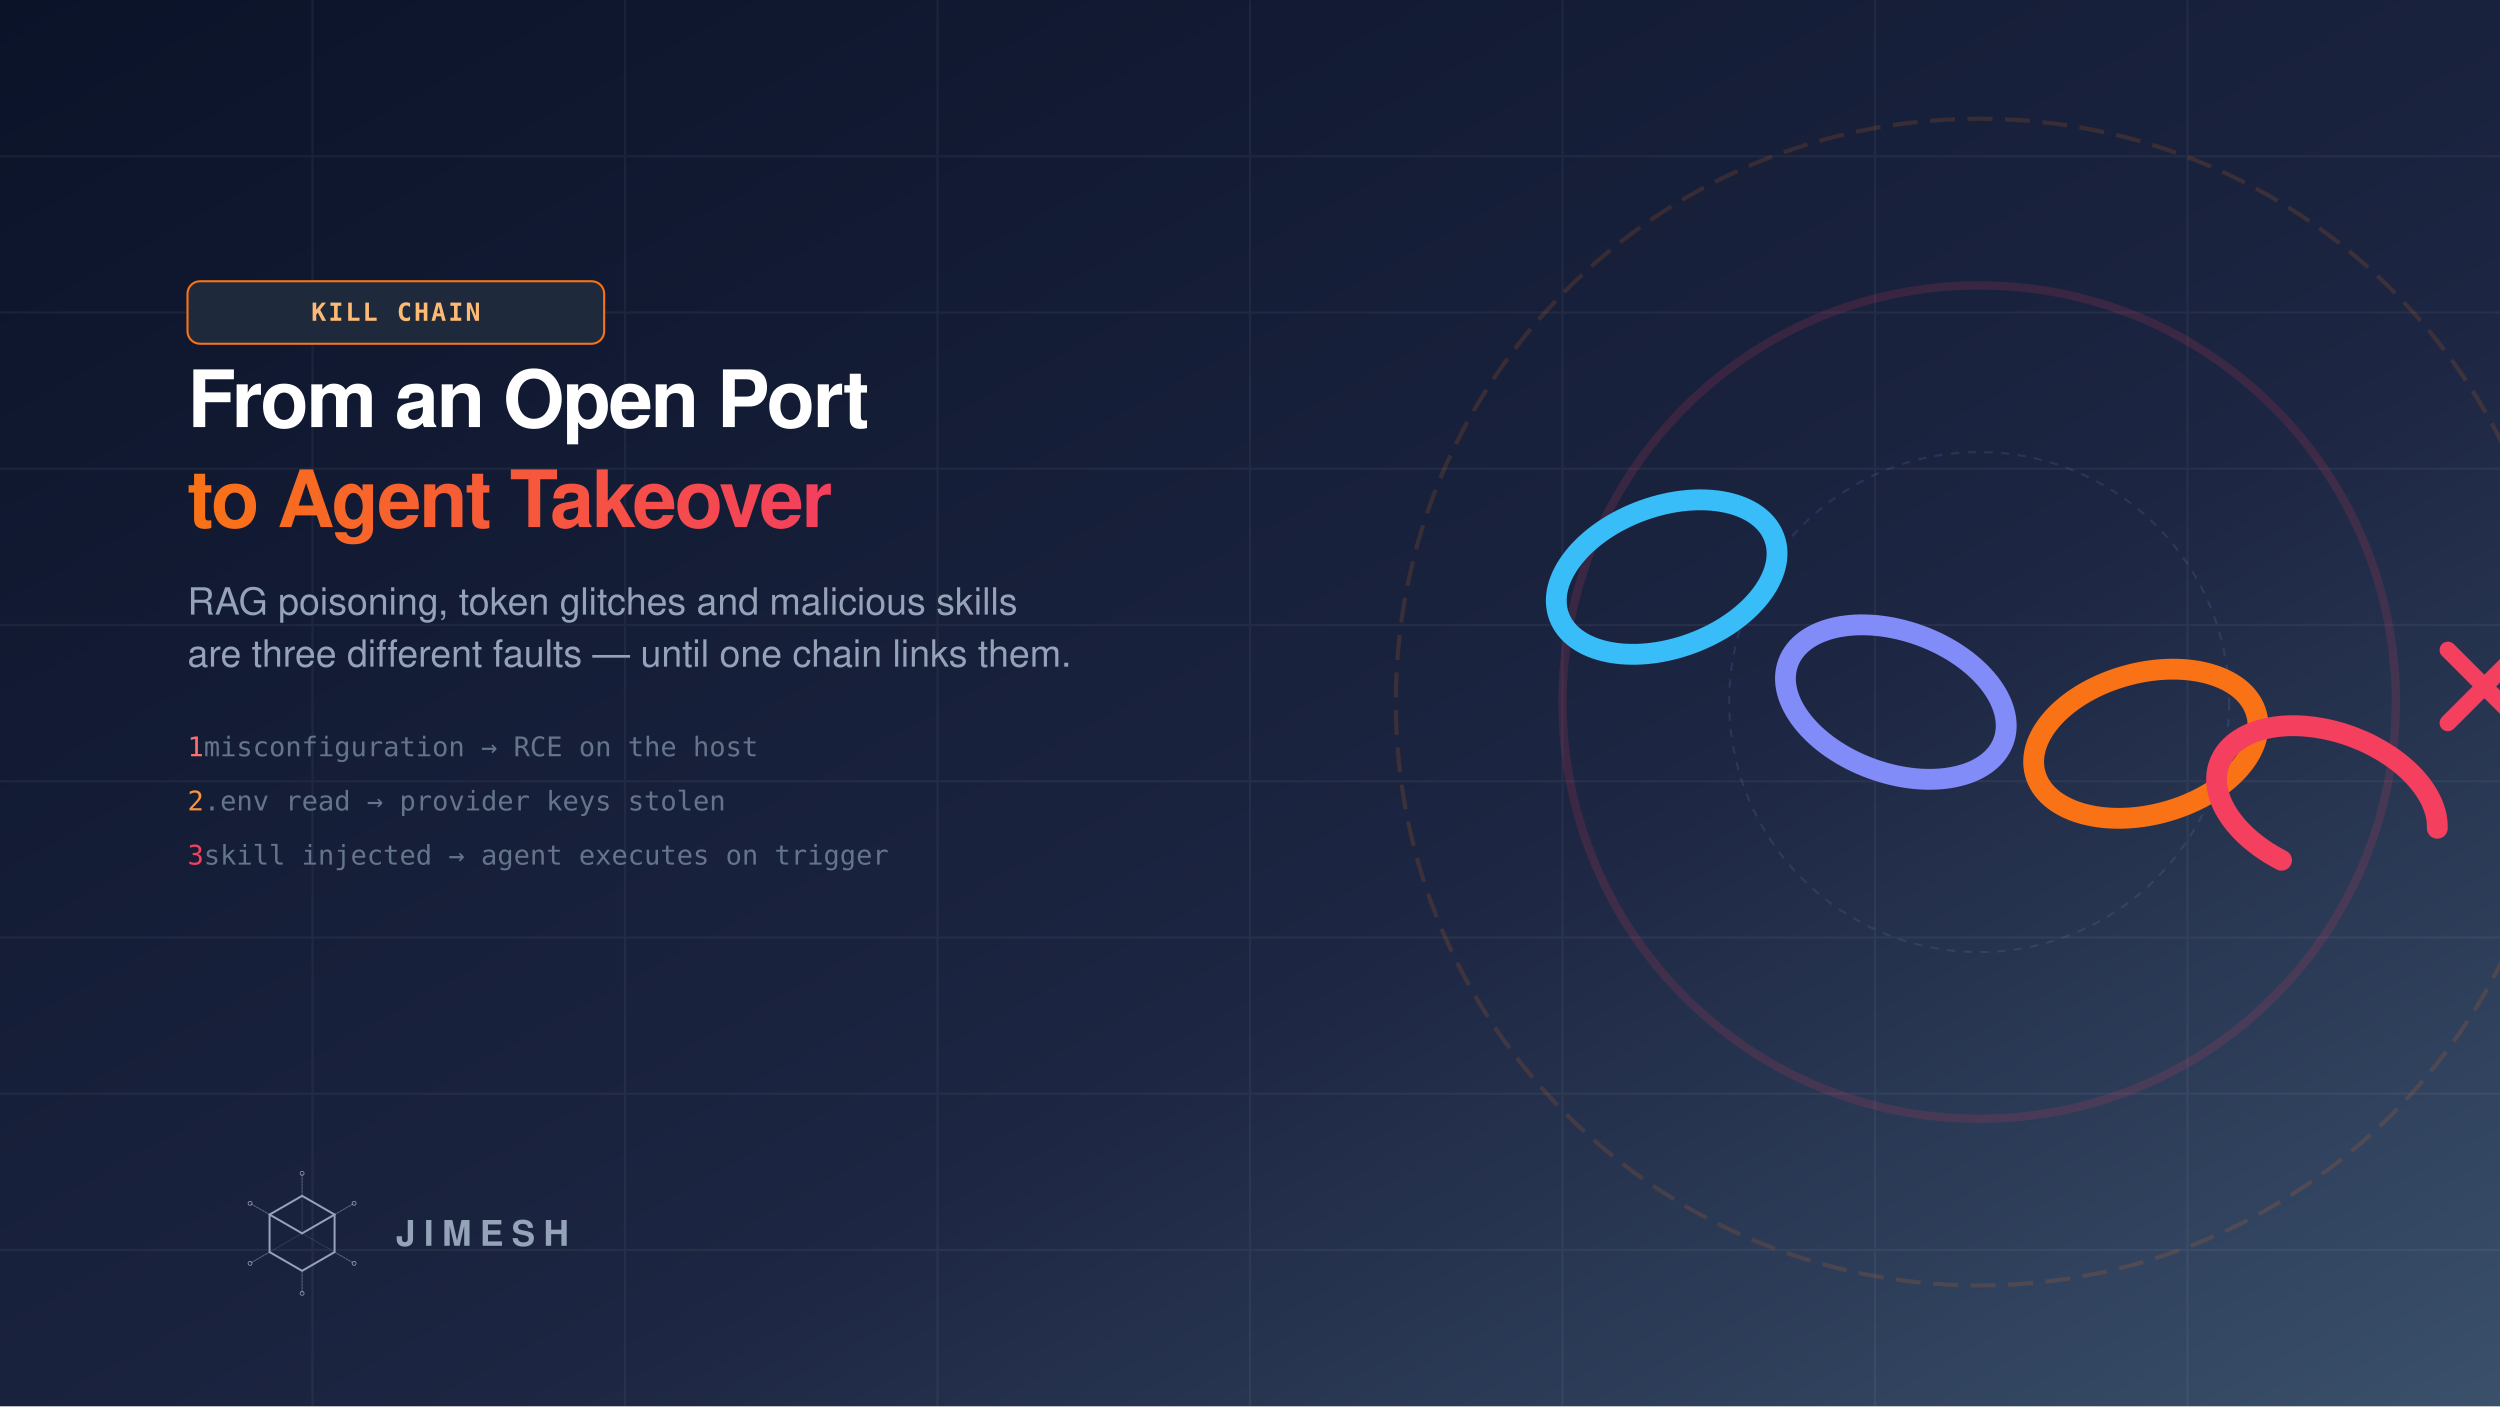
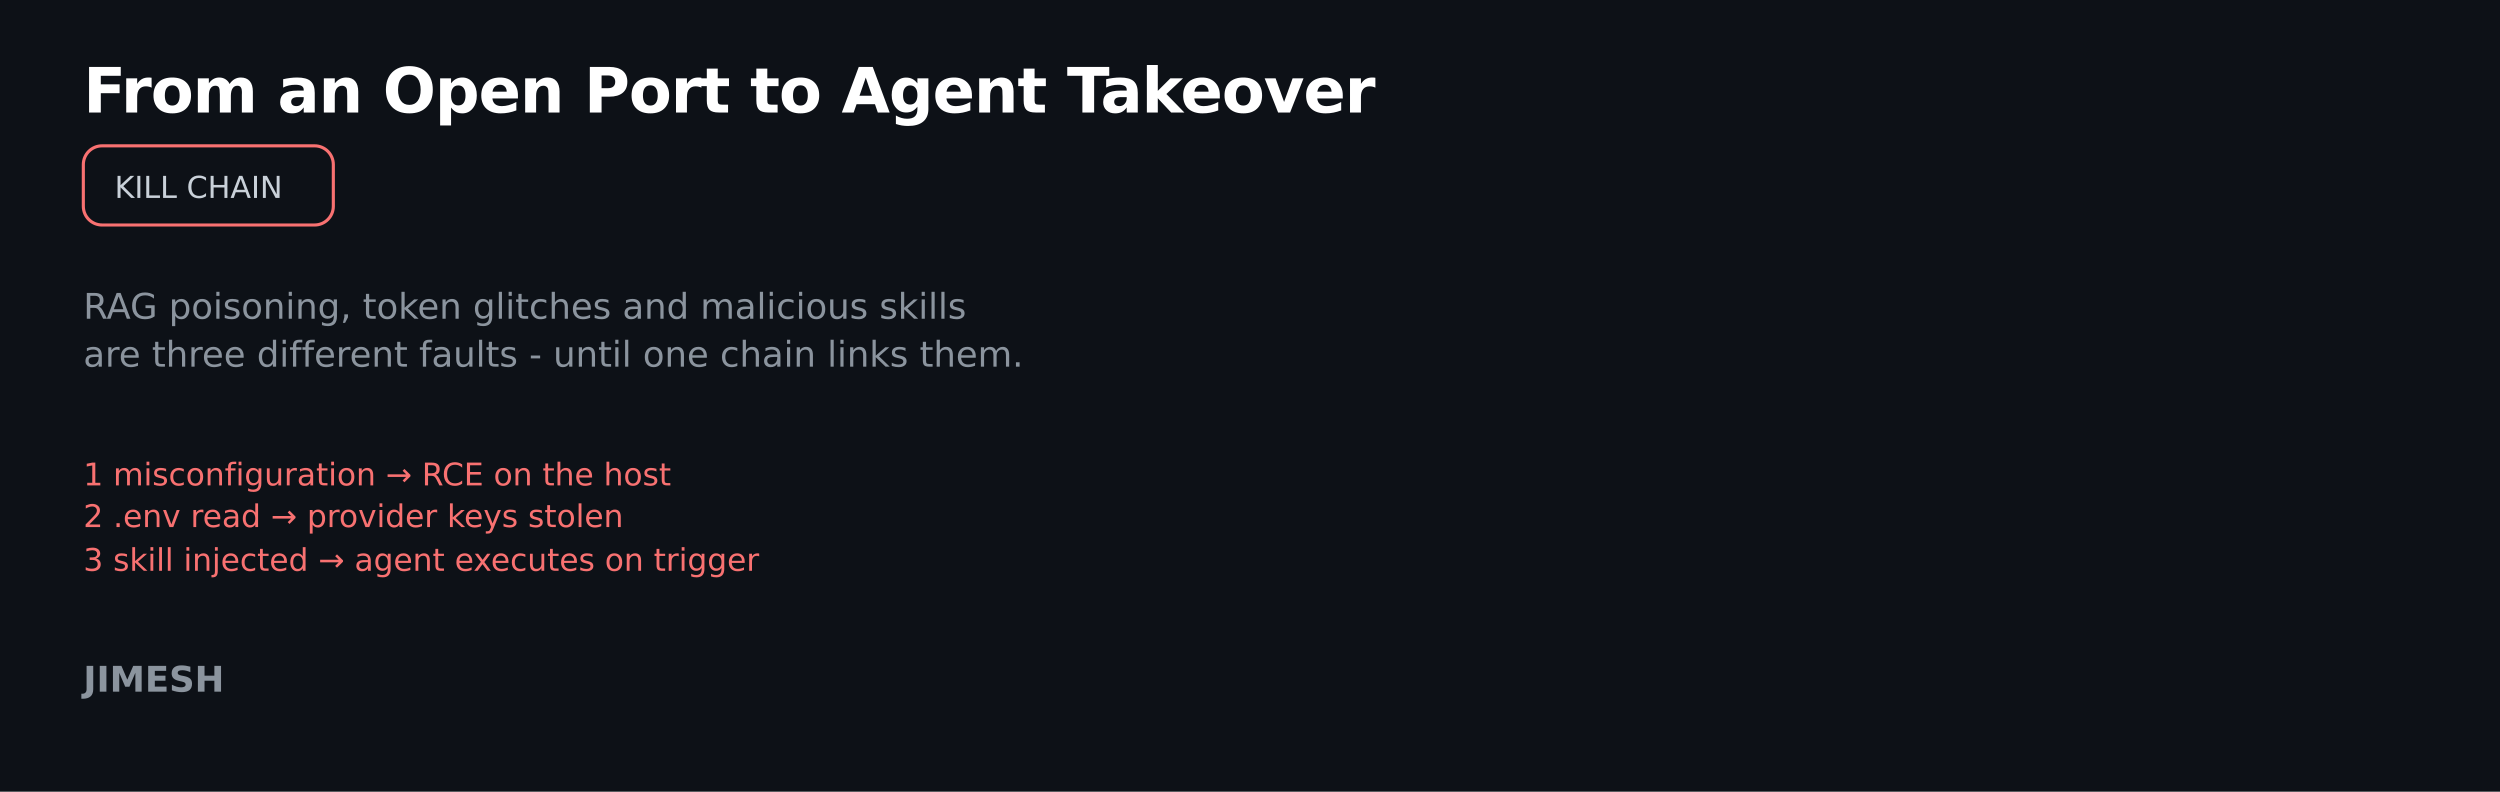
- <svg xmlns="http://www.w3.org/2000/svg" viewBox="0 0 1200 675" width="1200" height="675" font-family="Helvetica, Arial, sans-serif">
-   <defs>
-     <linearGradient id="bgGrad" x1="0%" y1="0%" x2="100%" y2="100%">
-       <stop offset="0%" stop-color="#0b1329" />
-       <stop offset="60%" stop-color="#1c2541" />
-       <stop offset="100%" stop-color="#3a506b" />
-     </linearGradient>
-     <linearGradient id="accentGrad" x1="0%" y1="0%" x2="100%" y2="0%">
-       <stop offset="0%" stop-color="#f97316" />
-       <stop offset="100%" stop-color="#f43f5e" />
-     </linearGradient>
-   </defs>
-   <rect width="1200" height="675" fill="url(#bgGrad)" />
-   <g opacity="0.05" stroke="#ffffff" stroke-width="1">
-     <path d="M 0,75 L 1200,75 M 0,150 L 1200,150 M 0,225 L 1200,225 M 0,300 L 1200,300 M 0,375 L 1200,375 M 0,450 L 1200,450 M 0,525 L 1200,525 M 0,600 L 1200,600" />
-     <path d="M 150,0 L 150,675 M 300,0 L 300,675 M 450,0 L 450,675 M 600,0 L 600,675 M 750,0 L 750,675 M 900,0 L 900,675 M 1050,0 L 1050,675" />
-   </g>
-   <g opacity="0.15">
-     <circle cx="950" cy="337" r="280" fill="none" stroke="#f97316" stroke-width="2" stroke-dasharray="12,6" />
-     <circle cx="950" cy="337" r="200" fill="none" stroke="#f43f5e" stroke-width="4" />
-     <circle cx="950" cy="337" r="120" fill="none" stroke="#818cf8" stroke-width="1" stroke-dasharray="4,4" />
-   </g>
-   <g transform="translate(90, 135)">
-     <rect x="0" y="0" width="200" height="30" rx="6" fill="#1e293b" stroke="#f97316" stroke-width="1" />
-     <text x="100" y="19" fill="#fdba74" font-family="monospace" font-size="12" font-weight="bold" letter-spacing="1" text-anchor="middle">KILL CHAIN</text>
-     <text x="0" y="70" fill="#ffffff" font-weight="900" font-size="38" letter-spacing="-1">From an Open Port</text>
-     <text x="0" y="118" fill="url(#accentGrad)" font-weight="900" font-size="38" letter-spacing="-1">to Agent Takeover</text>
-     <text x="0" y="160" fill="#94a3b8" font-size="18">RAG poisoning, token glitches and malicious skills</text>
-     <text x="0" y="185" fill="#94a3b8" font-size="18">are three different faults — until one chain links them.</text>
-     <g transform="translate(0, 228)" font-family="monospace" font-size="13" fill="#64748b">
-       <text x="0" y="0">
-         <tspan fill="#f87171">1 </tspan>misconfiguration → RCE on the host</text>
-       <text x="0" y="26">
-         <tspan fill="#fb923c">2 </tspan>.env read → provider keys stolen</text>
-       <text x="0" y="52">
-         <tspan fill="#f43f5e">3 </tspan>skill injected → agent executes on trigger</text>
-     </g>
-   </g>
-   <g transform="translate(950, 337)">
-     <g fill="none" stroke-width="10" stroke-linecap="round">
-       <ellipse cx="-150" cy="-60" rx="55" ry="34" stroke="#38bdf8" transform="rotate(-20 -150 -60)" />
-       <ellipse cx="-40" cy="0" rx="55" ry="34" stroke="#818cf8" transform="rotate(20 -40 0)" />
-       <ellipse cx="80" cy="20" rx="55" ry="34" stroke="#f97316" transform="rotate(-15 80 20)" />
-       <path d="M 155,90 A 55,34 0 1 1 220,50" stroke="#f43f5e" transform="rotate(20 190 55)" />
-       <path d="M 225,10 L 260,-25 M 260,10 L 225,-25" stroke="#f43f5e" stroke-width="8" />
-     </g>
-   </g>
-   <g color="#94a3b8">
-     <g transform="translate(145, 592) scale(0.12)">
-       <g fill="none" stroke="currentColor" stroke-linecap="round" stroke-linejoin="round">
-         <g stroke-width="4" stroke-dasharray="8 5" opacity="0.55">
-           <line x1="0" y1="-150" x2="0" y2="-240" />
-           <line x1="130" y1="-75" x2="208" y2="-120" />
-           <line x1="130" y1="75" x2="208" y2="120" />
-           <line x1="0" y1="150" x2="0" y2="240" />
-           <line x1="-130" y1="75" x2="-208" y2="120" />
-           <line x1="-130" y1="-75" x2="-208" y2="-120" />
-         </g>
-         <g stroke-width="3">
-           <circle cx="0" cy="-240" r="8" />
-           <circle cx="208" cy="-120" r="8" />
-           <circle cx="208" cy="120" r="8" />
-           <circle cx="0" cy="240" r="8" />
-           <circle cx="-208" cy="120" r="8" />
-           <circle cx="-208" cy="-120" r="8" />
-         </g>
-         <g stroke-width="2.5" stroke-dasharray="6 4" opacity="0.35">
-           <line x1="0" y1="0" x2="0" y2="-150" />
-           <line x1="0" y1="0" x2="-130" y2="75" />
-           <line x1="0" y1="0" x2="130" y2="75" />
-         </g>
-         <g stroke-width="8">
-           <polygon points="0,-150 130,-75 130,75 0,150 -130,75 -130,-75" />
-           <line x1="0" y1="0" x2="130" y2="-75" />
-           <line x1="0" y1="0" x2="-130" y2="-75" />
-         </g>
-       </g>
-     </g>
-     <text x="190" y="598" fill="#94a3b8" font-size="17" font-weight="900" letter-spacing="4">JIMESH</text>
-   </g>
+ <svg xmlns="http://www.w3.org/2000/svg" width="1200" height="380" viewBox="0 0 1200 380" font-family="'Space Grotesk', DejaVu Sans, Verdana, sans-serif">
+   <rect width="1200" height="380" fill="#0d1117" />
+   <text x="40" y="54" font-size="30" font-weight="bold" fill="#ffffff" letter-spacing="-0.5">From an Open Port to Agent Takeover</text>
+   <rect x="40" y="70" width="120" height="38" rx="9" fill="#0d1117" stroke="#f87171" stroke-width="1.5" />
+   <text x="55" y="95" font-size="14.5" fill="#c9d1d9">KILL CHAIN</text>
+   <text x="40" y="153" font-size="17" fill="#8b949e">RAG poisoning, token glitches and malicious skills</text>
+   <text x="40" y="176" font-size="17" fill="#8b949e">are three different faults - until one chain links them.</text>
+   <text x="40" y="233" font-size="15" fill="#f87171">1 misconfiguration → RCE on the host</text>
+   <text x="40" y="253" font-size="15" fill="#f87171">2 .env read → provider keys stolen</text>
+   <text x="40" y="274" font-size="15" fill="#f87171">3 skill injected → agent executes on trigger</text>
+   <text x="40" y="332" font-size="17" font-weight="bold" fill="#8b949e">JIMESH</text>
</svg>
